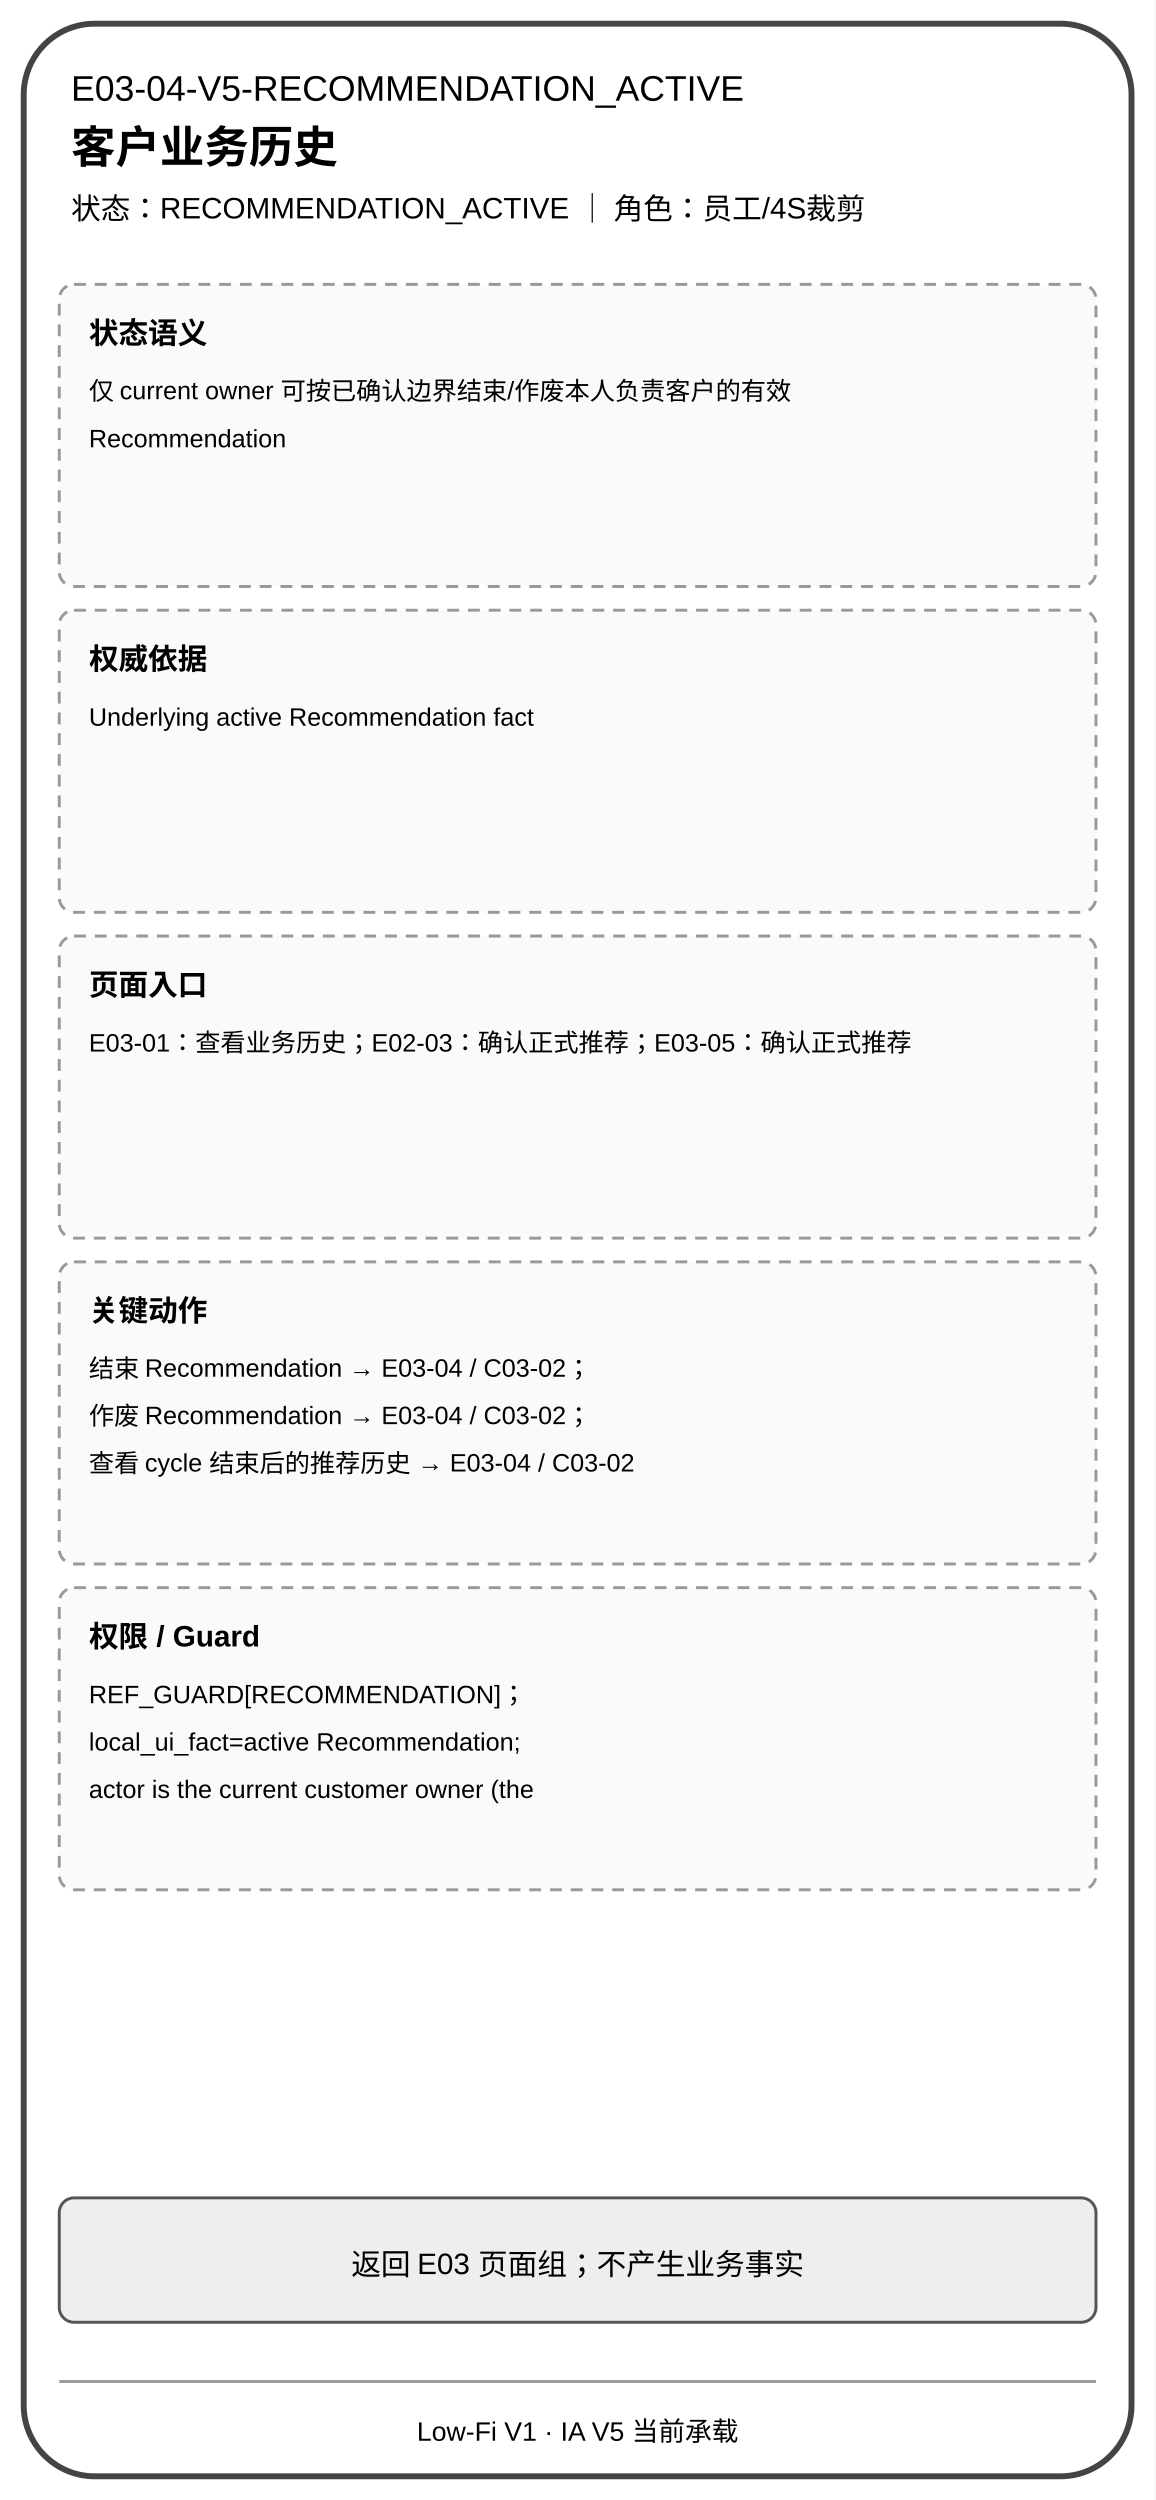
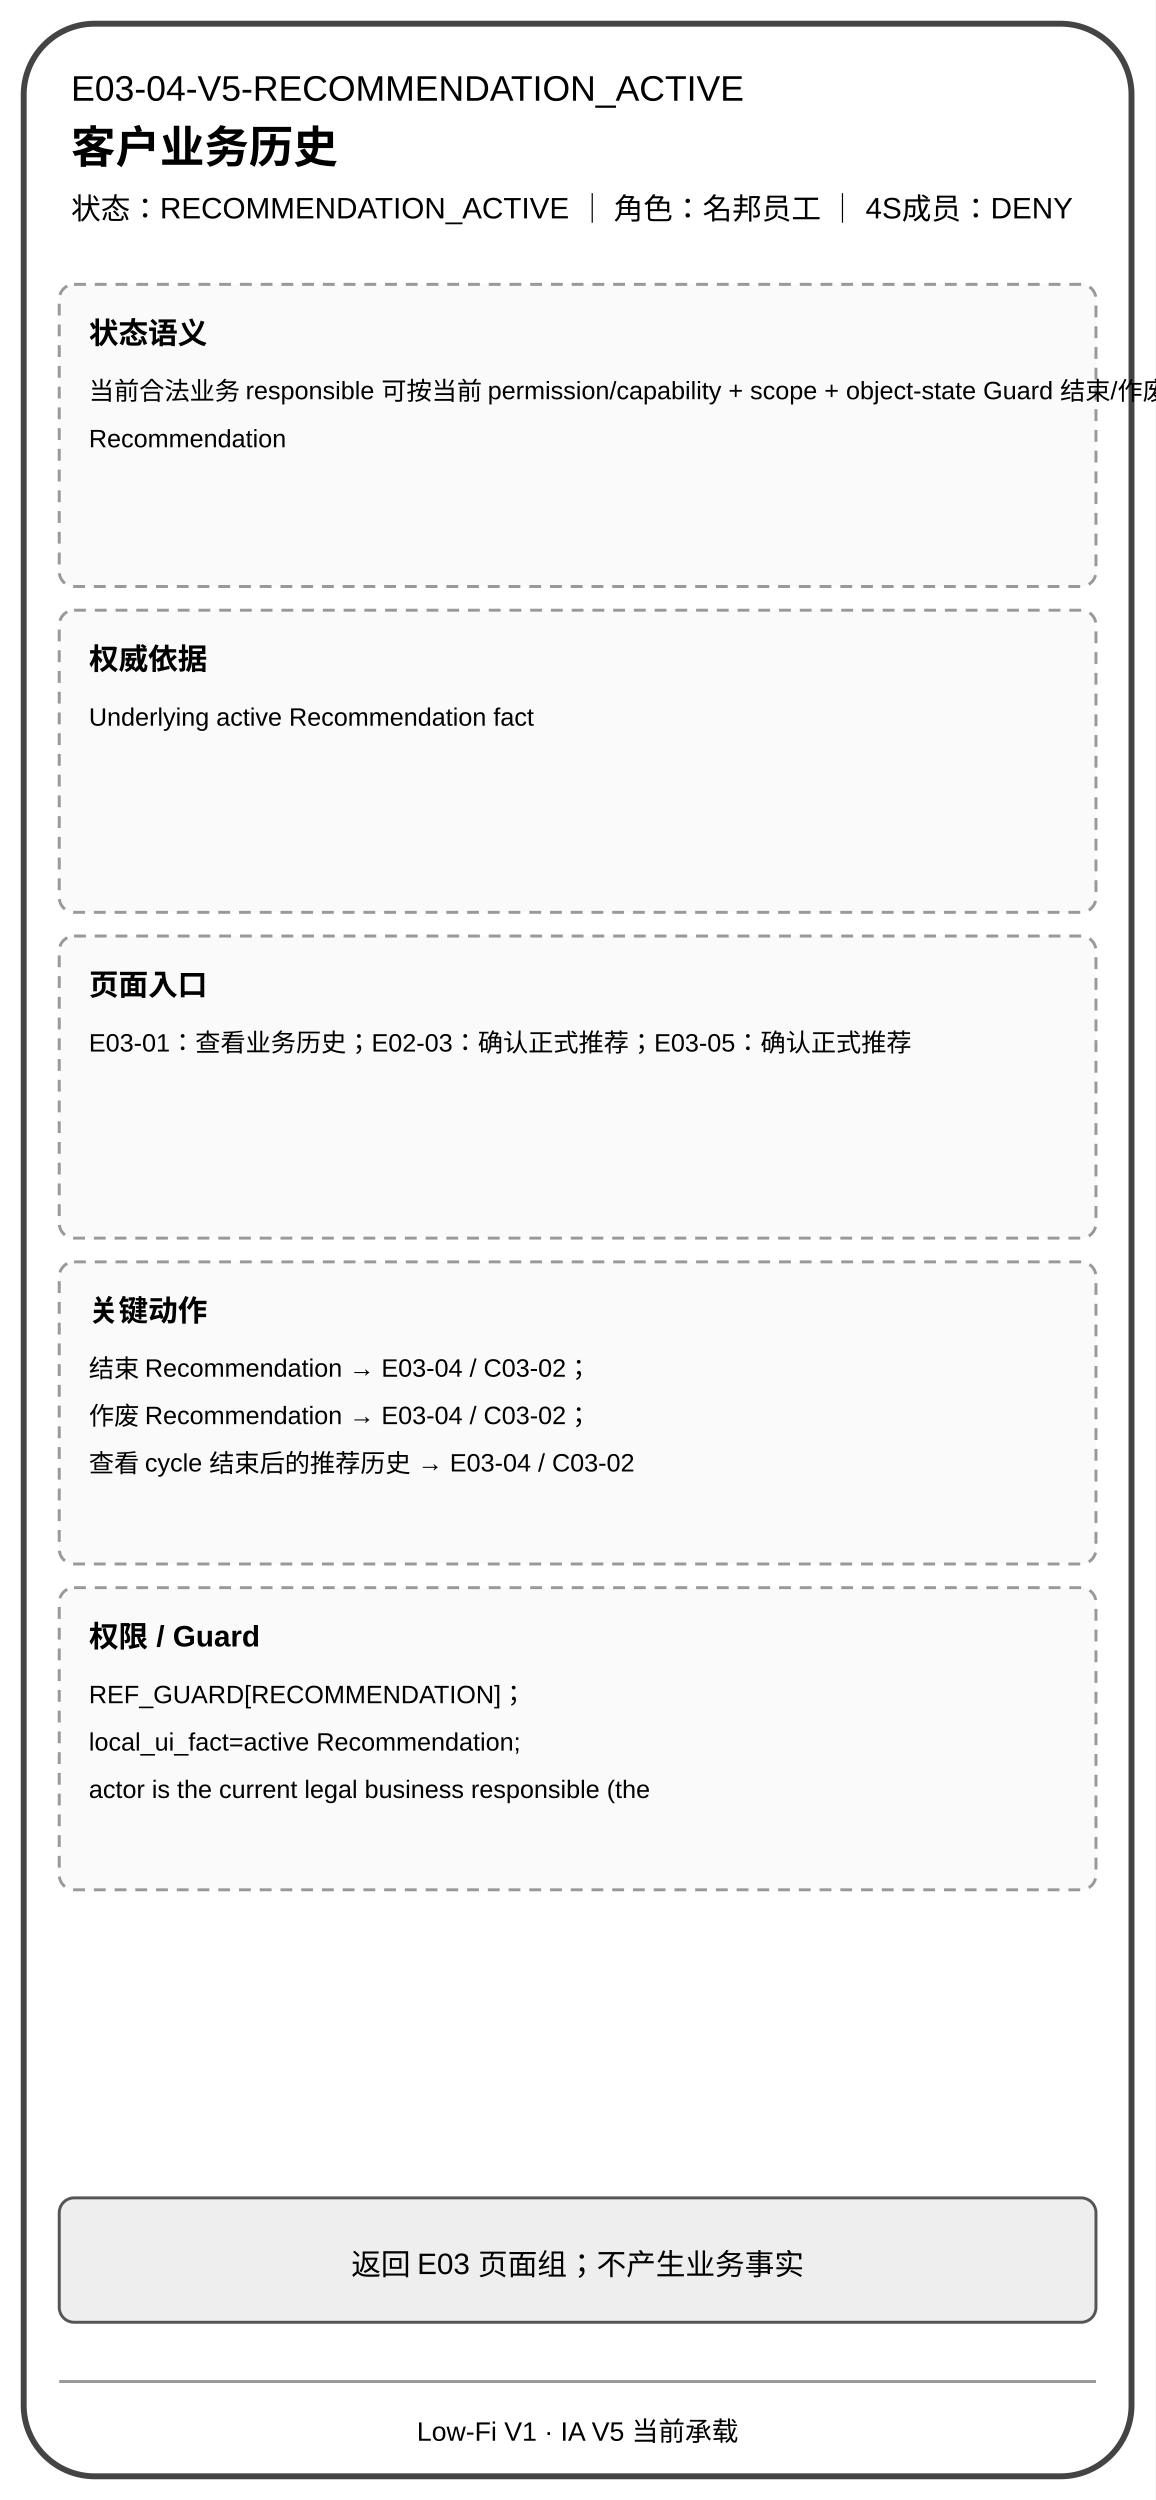
<svg xmlns="http://www.w3.org/2000/svg" width="390" height="844" viewBox="0 0 390 844">
  <rect width="100%" height="100%" fill="white" />
  <rect x="8" y="8" width="374" height="828" rx="24" fill="none" stroke="#444" stroke-width="2" />
  <text x="24" y="34" font-family="Arial,sans-serif" font-size="12">E03-04-V5-RECOMMENDATION_ACTIVE</text>
  <text x="24" y="55" font-family="Arial,sans-serif" font-size="15" font-weight="bold">客户业务历史</text>
-   <text x="24" y="74" font-family="Arial,sans-serif" font-size="10">状态：RECOMMENDATION_ACTIVE ｜ 角色：员工/4S裁剪</text>
+   <text x="24" y="74" font-family="Arial,sans-serif" font-size="10">状态：RECOMMENDATION_ACTIVE ｜ 角色：名邦员工 ｜ 4S成员：DENY</text>
  <rect x="20" y="96" width="350" height="102" rx="5" fill="#fafafa" stroke="#999" stroke-dasharray="4 3" />
  <text x="30" y="116" font-family="Arial,sans-serif" font-size="10" font-weight="bold">状态语义</text>
-   <text x="30" y="135" font-family="Arial,sans-serif" font-size="8.5">仅 current owner 可按已确认边界结束/作废本人负责客户的有效</text>
+   <text x="30" y="135" font-family="Arial,sans-serif" font-size="8.5">当前合法业务 responsible 可按当前 permission/capability + scope + object-state Guard 结束/作废有效</text>
  <text x="30" y="151" font-family="Arial,sans-serif" font-size="8.5">Recommendation</text>
  <rect x="20" y="206" width="350" height="102" rx="5" fill="#fafafa" stroke="#999" stroke-dasharray="4 3" />
  <text x="30" y="226" font-family="Arial,sans-serif" font-size="10" font-weight="bold">权威依据</text>
  <text x="30" y="245" font-family="Arial,sans-serif" font-size="8.5">Underlying active Recommendation fact</text>
  <rect x="20" y="316" width="350" height="102" rx="5" fill="#fafafa" stroke="#999" stroke-dasharray="4 3" />
  <text x="30" y="336" font-family="Arial,sans-serif" font-size="10" font-weight="bold">页面入口</text>
  <text x="30" y="355" font-family="Arial,sans-serif" font-size="8.5">E03-01：查看业务历史；E02-03：确认正式推荐；E03-05：确认正式推荐</text>
  <rect x="20" y="426" width="350" height="102" rx="5" fill="#fafafa" stroke="#999" stroke-dasharray="4 3" />
  <text x="30" y="446" font-family="Arial,sans-serif" font-size="10" font-weight="bold">关键动作</text>
  <text x="30" y="465" font-family="Arial,sans-serif" font-size="8.5">结束 Recommendation → E03-04 / C03-02；</text>
  <text x="30" y="481" font-family="Arial,sans-serif" font-size="8.5">作废 Recommendation → E03-04 / C03-02；</text>
  <text x="30" y="497" font-family="Arial,sans-serif" font-size="8.5">查看 cycle 结束后的推荐历史 → E03-04 / C03-02</text>
  <rect x="20" y="536" width="350" height="102" rx="5" fill="#fafafa" stroke="#999" stroke-dasharray="4 3" />
  <text x="30" y="556" font-family="Arial,sans-serif" font-size="10" font-weight="bold">权限 / Guard</text>
  <text x="30" y="575" font-family="Arial,sans-serif" font-size="8.5">REF_GUARD[RECOMMENDATION]；</text>
  <text x="30" y="591" font-family="Arial,sans-serif" font-size="8.5">local_ui_fact=active Recommendation;</text>
-   <text x="30" y="607" font-family="Arial,sans-serif" font-size="8.5">actor is the current customer owner (the</text>
+   <text x="30" y="607" font-family="Arial,sans-serif" font-size="8.5">actor is the current legal business responsible (the</text>
  <rect x="20" y="742" width="350" height="42" rx="5" fill="#eee" stroke="#555" />
  <text x="195" y="768" text-anchor="middle" font-family="Arial,sans-serif" font-size="10">返回 E03 页面组；不产生业务事实</text>
  <line x1="20" y1="804" x2="370" y2="804" stroke="#999" />
  <text x="195" y="824" text-anchor="middle" font-family="Arial,sans-serif" font-size="9">Low-Fi V1 · IA V5 当前承载</text>
</svg>
